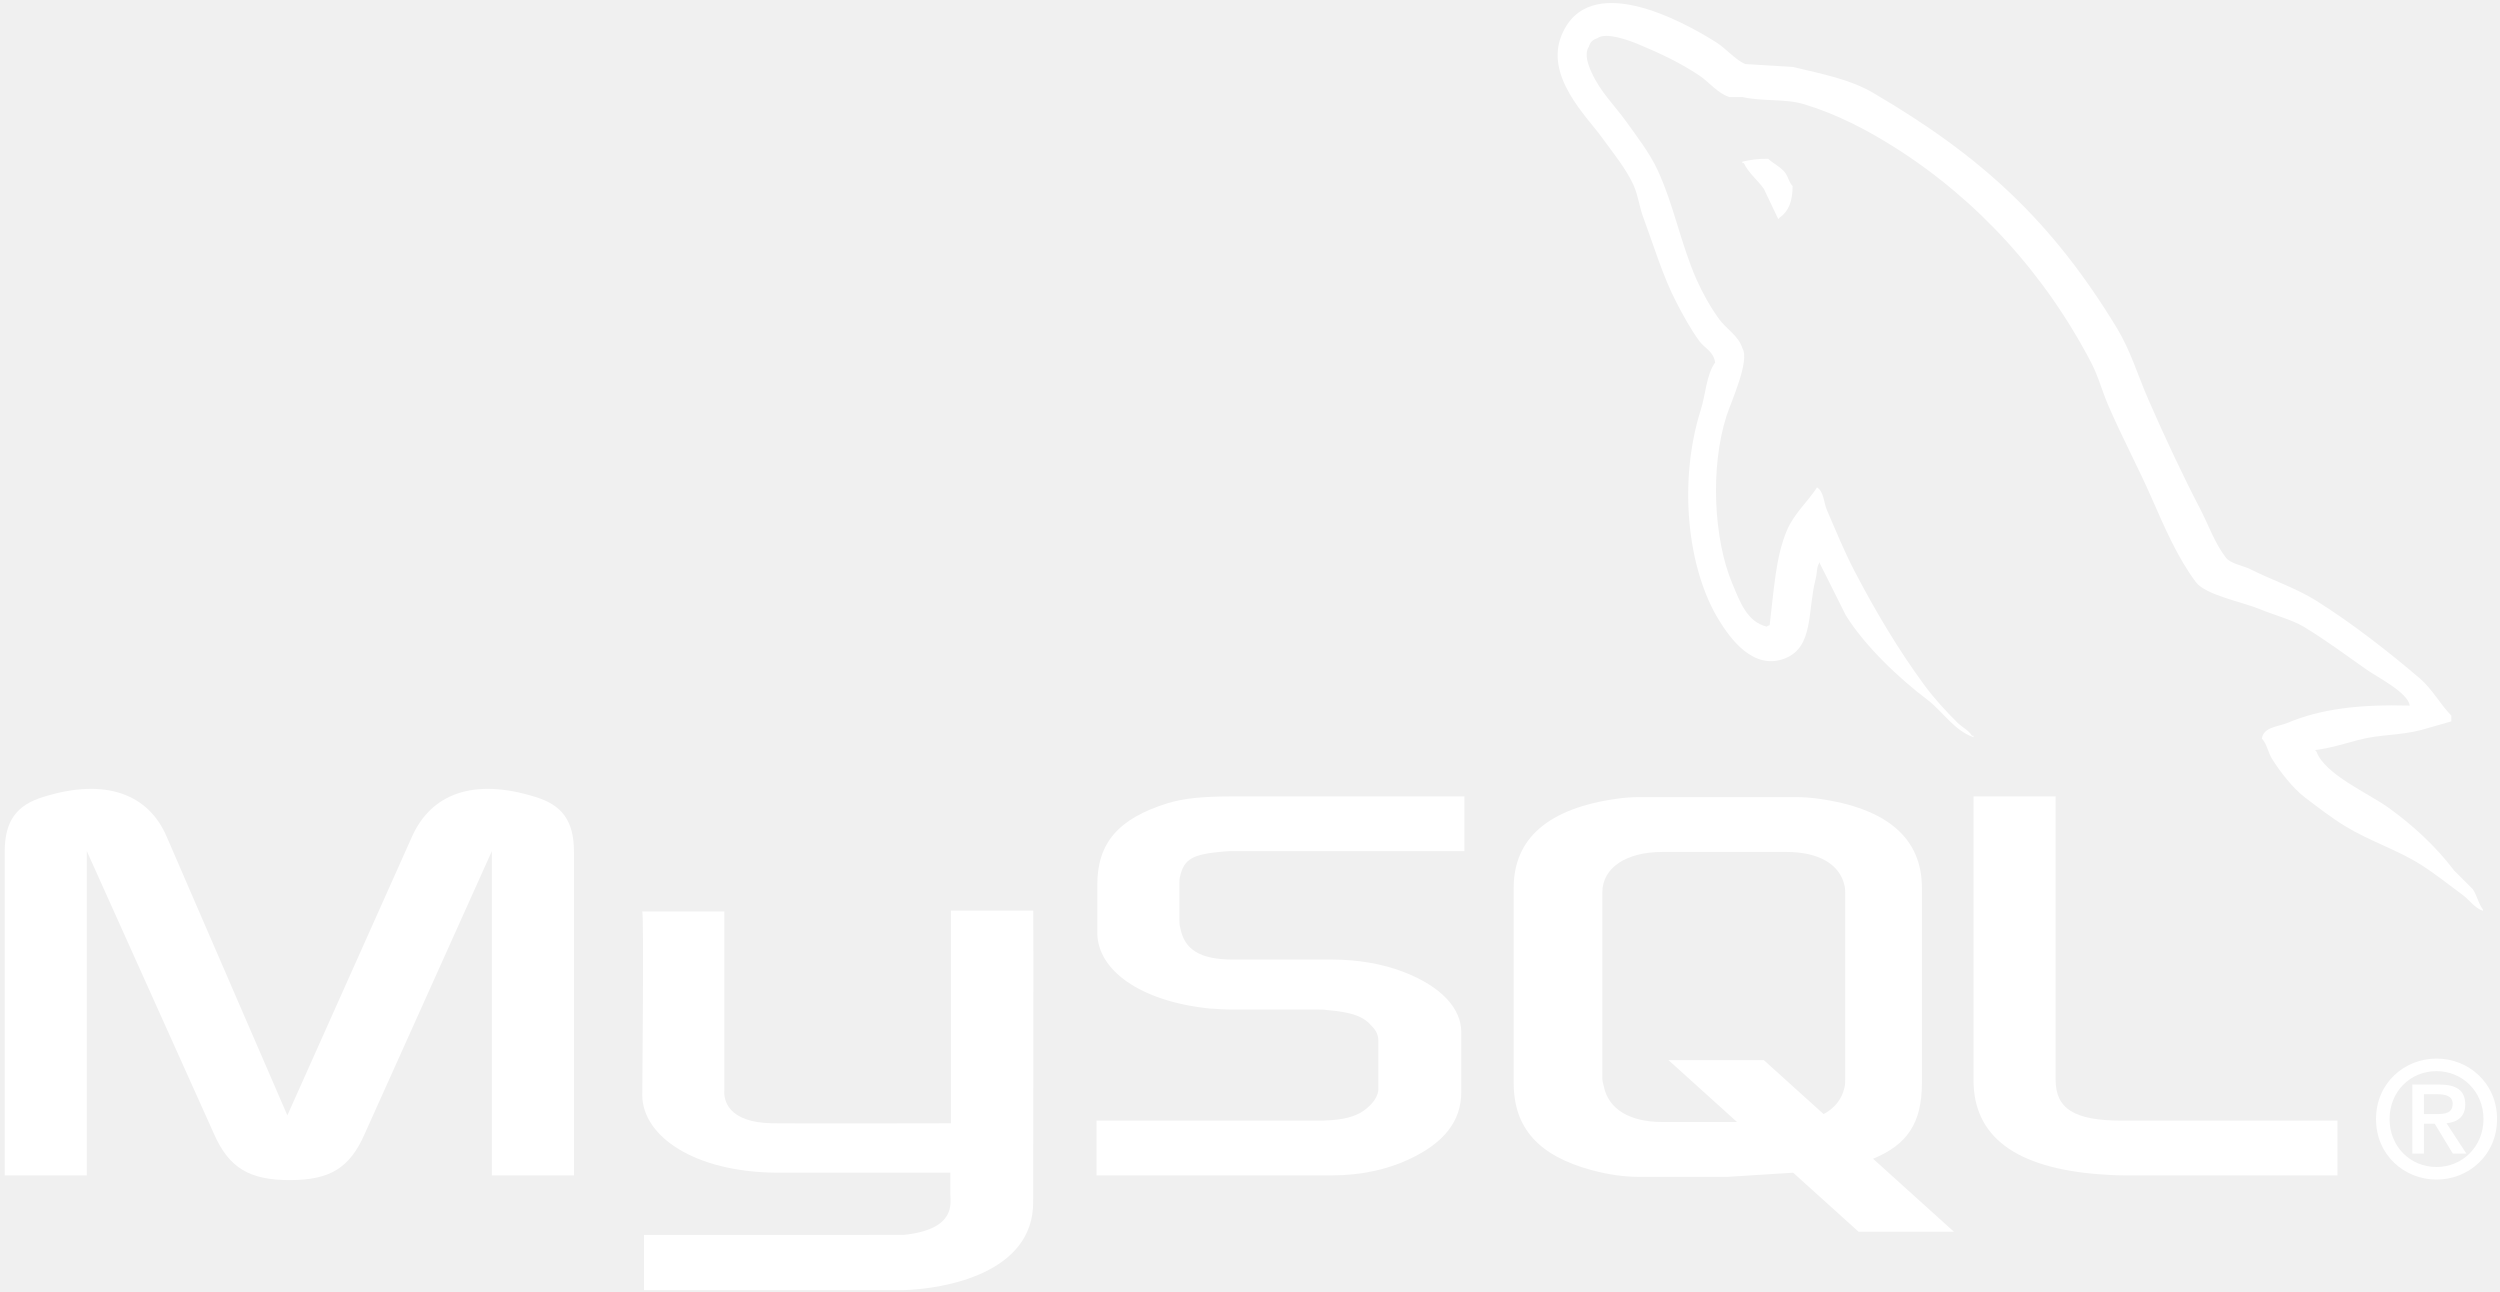
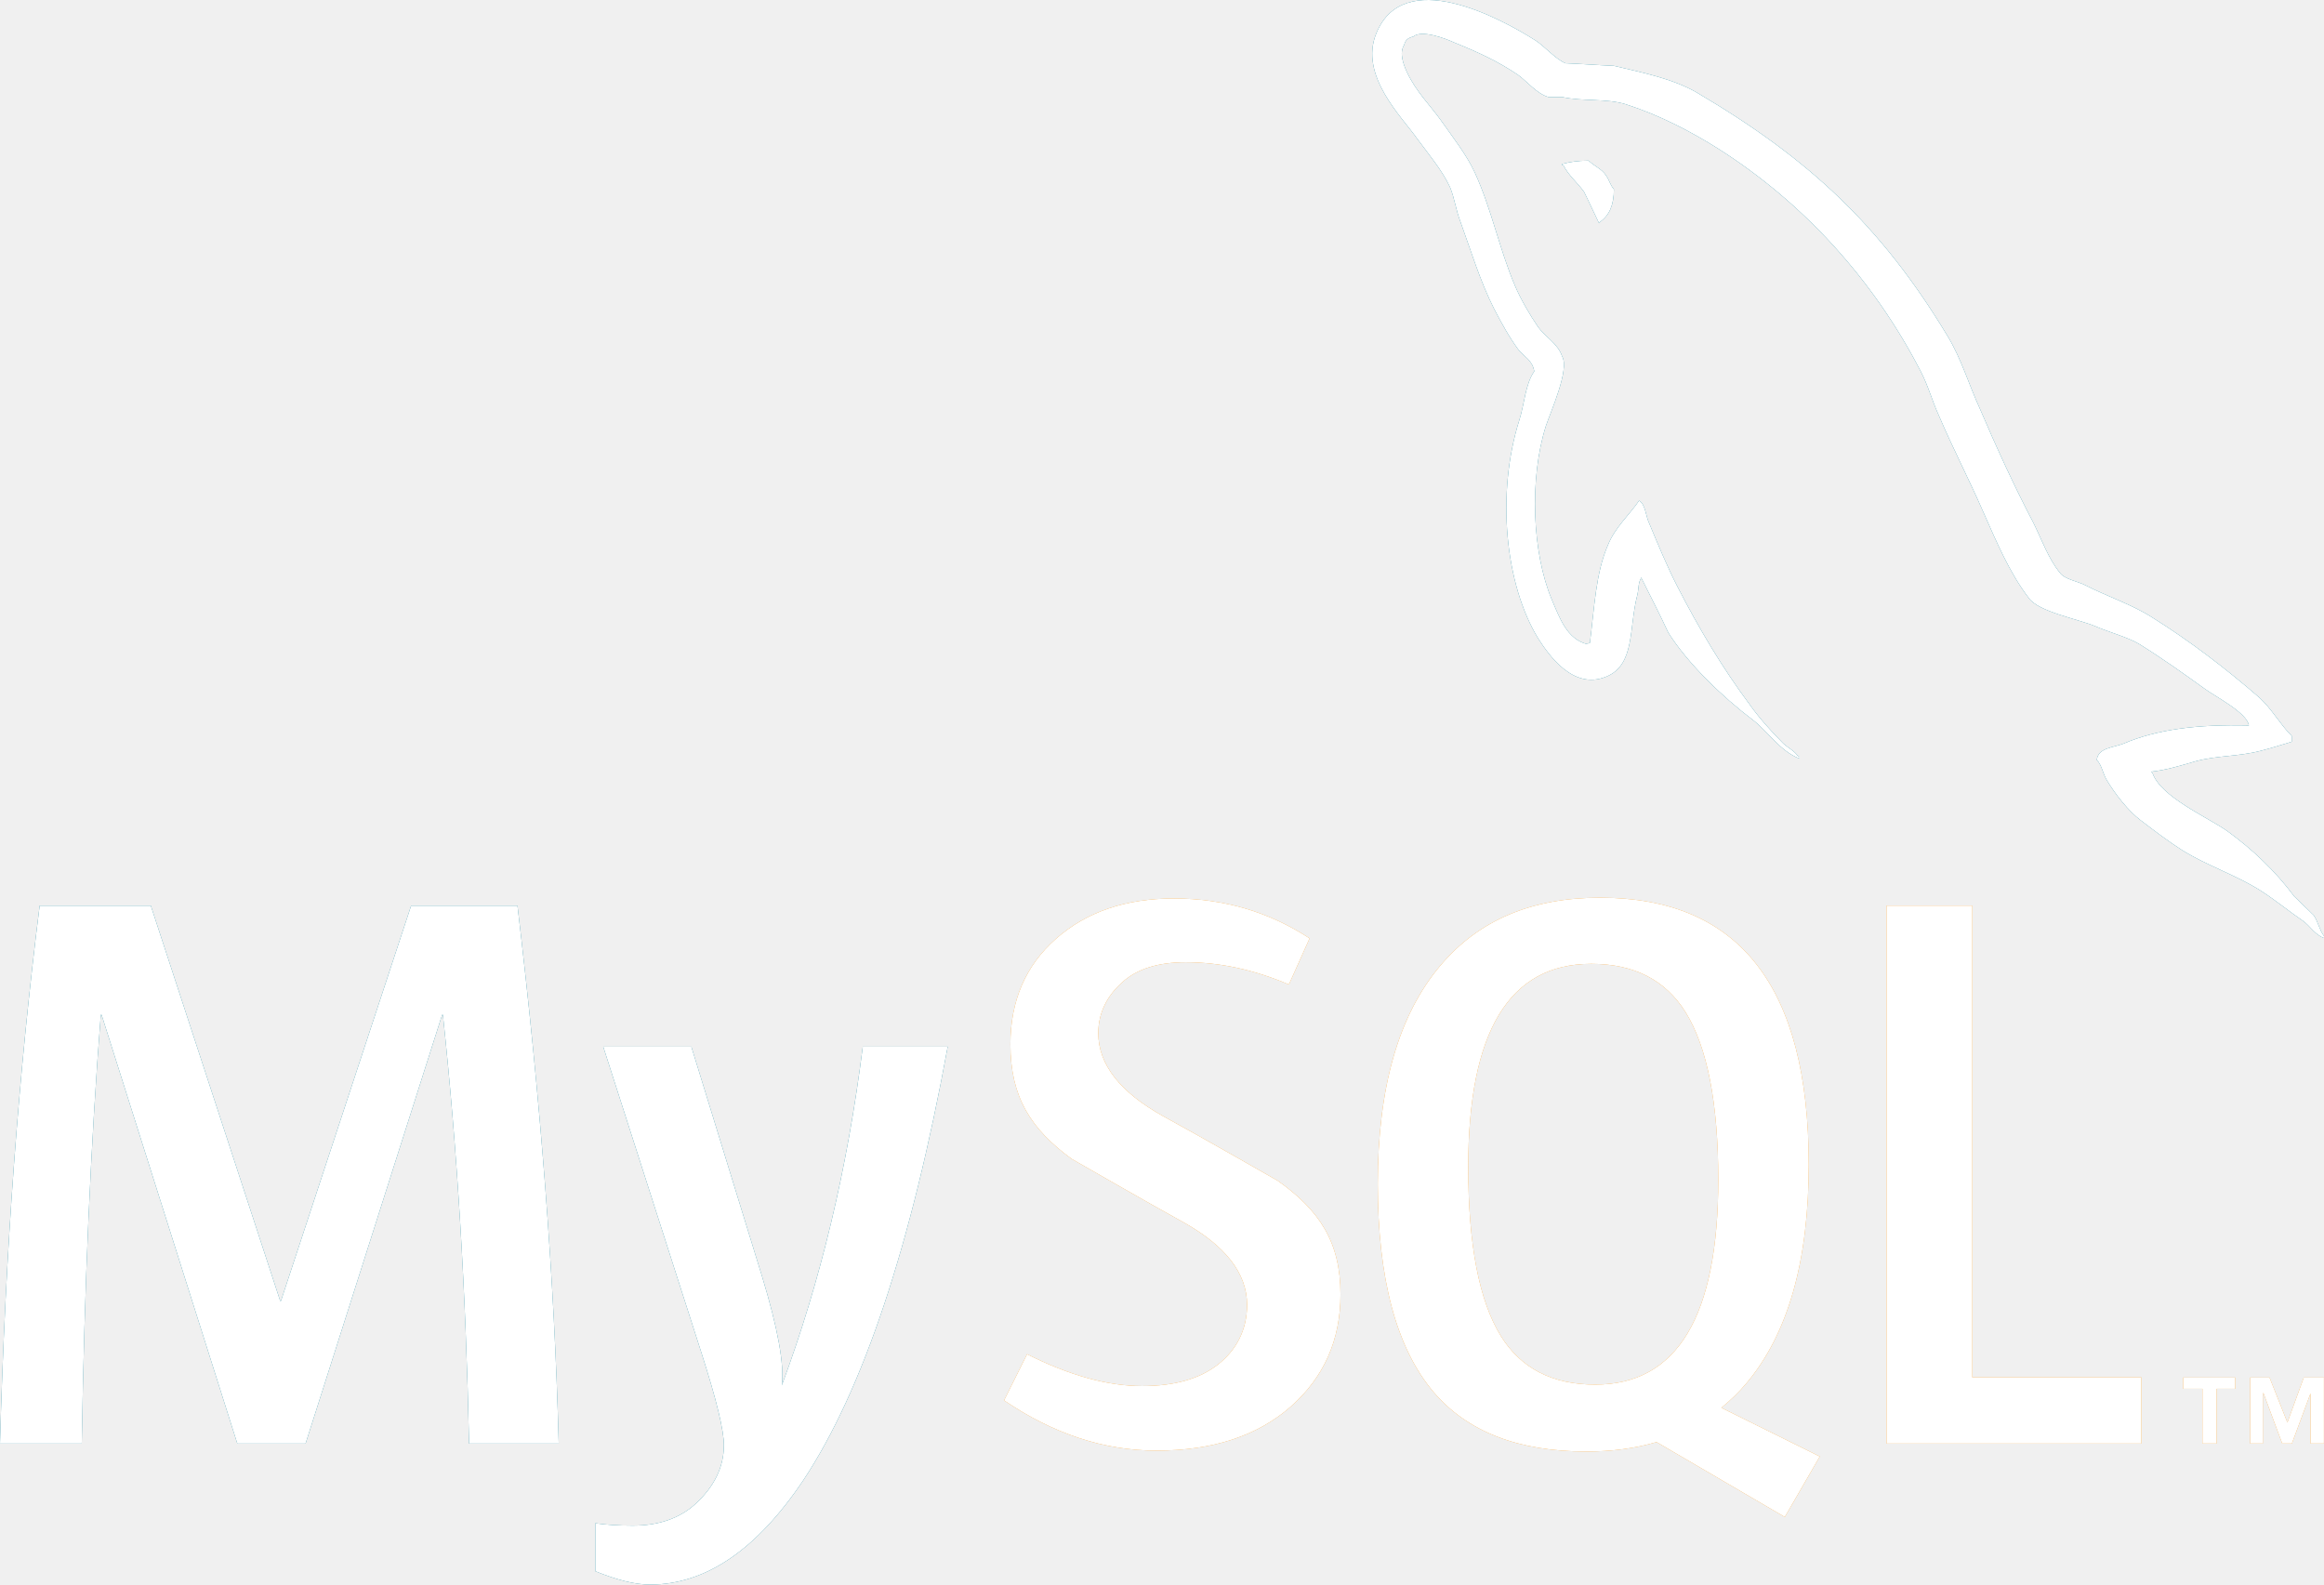
- <svg xmlns="http://www.w3.org/2000/svg" version="1.1" id="mysql" x="0px" y="0px" viewBox="0 0 391 202" enable-background="new 0 0 391 202" xml:space="preserve">
-   <path fill="#FFFFFF" d="M371.609,175.023c0,5.653,4.467,9.463,9.464,9.463s9.464-3.81,9.464-9.463s-4.467-9.463-9.464-9.463  S371.609,169.37,371.609,175.023z M388.417,175.023c0,4.289-3.28,7.496-7.344,7.496c-4.113,0-7.345-3.207-7.345-7.496  c0-4.291,3.231-7.496,7.345-7.496C385.137,167.527,388.417,170.732,388.417,175.023z M383.623,180.424h2.119l-3.104-4.744  c1.665-0.177,2.927-0.984,2.927-2.953c0-2.195-1.388-3.104-4.063-3.104h-4.215v10.801h1.817v-4.669h1.69L383.623,180.424z   M379.105,174.241v-3.104h2.094c1.086,0,2.397,0.202,2.397,1.465c0,1.513-1.186,1.64-2.549,1.64H379.105z" />
-   <path fill="#FFFFFF" d="M308.656,168.928c0,8.809,6.544,13.748,19.757,14.736c1.234,0.082,2.47,0.164,3.704,0.164h33.464v-8.561  H331.87c-7.532,0-10.372-1.895-10.372-6.422v-44.289h-12.842V168.928z" />
-   <path fill="#FFFFFF" d="M236.74,169.377v-30.521c0-7.754,5.445-12.457,16.209-13.942c1.113-0.164,2.352-0.247,3.465-0.247h24.376  c1.237,0,2.353,0.083,3.589,0.247c10.766,1.485,16.209,6.188,16.209,13.942v30.521c0,6.291-2.313,9.658-7.641,11.852l12.65,11.418  h-14.912l-10.233-9.237l-10.304,0.653h-13.734c-2.352,0-4.825-0.332-7.548-1.073C240.7,180.762,236.74,176.473,236.74,169.377z   M250.602,168.635c0,0.413,0.123,0.825,0.246,1.32c0.742,3.547,4.084,5.527,9.156,5.527h11.667l-10.717-9.676h14.911l9.347,8.438  c1.722-0.918,2.856-2.322,3.252-4.125c0.123-0.412,0.123-0.825,0.123-1.237v-29.285c0-0.33,0-0.742-0.123-1.156  c-0.743-3.299-4.084-5.195-9.032-5.195h-19.428c-5.691,0-9.402,2.475-9.402,6.352V168.635z" />
-   <path fill="#FFFFFF" d="M171.496,183.828h36.92c4.322,0,8.521-0.905,11.855-2.471c5.556-2.551,8.272-6.008,8.272-10.537v-9.383  c0-3.705-3.087-7.164-9.138-9.467c-3.211-1.236-7.162-1.895-10.99-1.895h-15.559c-5.185,0-7.655-1.564-8.272-5.021  c-0.124-0.412-0.124-0.742-0.124-1.152v-5.844c0-0.33,0-0.66,0.124-1.072c0.617-2.633,1.976-3.375,6.544-3.786  c0.371,0,0.864-0.083,1.235-0.083h36.674v-8.561h-36.057c-5.186,0-7.903,0.329-10.372,1.069c-7.656,2.388-10.99,6.175-10.99,12.761  v7.491c0,5.763,6.545,10.702,17.534,11.854c1.236,0.082,2.47,0.164,3.704,0.164h13.336c0.494,0,0.988,0,1.358,0.082  c4.075,0.33,5.804,1.07,7.039,2.553c0.74,0.74,0.987,1.482,0.987,2.305v7.491c0,0.905-0.617,2.059-1.852,3.046  c-1.111,0.988-2.964,1.646-5.434,1.813c-0.494,0-0.864,0.082-1.357,0.082h-35.439V183.828z" />
-   <path fill="#FFFFFF" d="M100.446,142.552h12.838v27.938c-0.12,1.518,0.487,5.08,7.522,5.191c3.589,0.055,27.7,0,27.925,0v-33.266  h12.868c0.059,0-0.013,45.364-0.012,45.557c0.071,11.188-13.882,13.618-20.313,13.807h-40.549v-8.639  c0.071,0,40.519,0.008,40.621-0.002c8.265-0.873,7.289-4.981,7.288-6.365v-3.367h-27.295c-12.699-0.117-20.786-5.659-20.886-12.035  C100.444,170.78,100.727,142.831,100.446,142.552z" />
-   <path fill="#FFFFFF" d="M0.738,183.828H13.58v-50.711l19.881,44.208c2.346,5.351,5.557,7.243,11.854,7.243  c6.298,0,9.385-1.893,11.731-7.243l19.88-44.208v50.711h12.843V133.2c0-4.938-1.977-7.327-6.051-8.562  c-9.755-3.046-16.3-0.412-19.264,6.174l-19.51,43.631l-18.893-43.631c-2.84-6.586-9.508-9.22-19.263-6.174  c-4.075,1.234-6.051,3.623-6.051,8.562V183.828z" />
-   <path fill="#FFFFFF" d="M276.545,24.833c-1.646-0.03-2.811,0.18-4.041,0.448c0,0.075,0,0.15,0,0.225c0.075,0,0.15,0,0.225,0  c0.785,1.613,2.172,2.651,3.143,4.041c0.748,1.571,1.496,3.143,2.245,4.713c0.073-0.074,0.149-0.149,0.224-0.224  c1.391-0.979,2.027-2.547,2.02-4.938c-0.557-0.586-0.639-1.321-1.121-2.021C278.596,26.146,277.354,25.616,276.545,24.833z" />
-   <path fill="#FFFFFF" d="M376.879,110.354c-7.894-0.214-13.924,0.521-19.079,2.694c-1.465,0.617-3.801,0.634-4.04,2.47  c0.805,0.844,0.93,2.104,1.57,3.142c1.23,1.992,3.309,4.661,5.163,6.062c2.025,1.528,4.114,3.165,6.286,4.489  c3.862,2.355,8.176,3.701,11.896,6.061c2.192,1.391,4.37,3.143,6.509,4.713c1.058,0.775,1.769,1.982,3.143,2.469  c0-0.074,0-0.148,0-0.224c-0.723-0.919-0.908-2.183-1.571-3.144c-0.972-0.972-1.945-1.944-2.918-2.918  c-2.853-3.787-6.475-7.112-10.325-9.875c-3.069-2.205-9.941-5.182-11.223-8.754c-0.075-0.076-0.149-0.15-0.225-0.226  c2.177-0.245,4.726-1.033,6.734-1.571c3.375-0.904,6.391-0.671,9.876-1.57c1.571-0.449,3.143-0.899,4.714-1.348  c0-0.3,0-0.598,0-0.898c-1.762-1.808-3.018-4.199-4.938-5.836c-5.026-4.279-10.513-8.556-16.161-12.121  c-3.133-1.978-7.005-3.263-10.325-4.938c-1.117-0.563-3.079-0.856-3.817-1.796c-1.743-2.224-2.693-5.042-4.038-7.632  c-2.818-5.426-5.585-11.352-8.081-17.06c-1.703-3.893-2.815-7.731-4.938-11.224c-10.192-16.757-21.163-26.871-38.157-36.813  c-3.617-2.114-7.971-2.949-12.572-4.04c-2.467-0.149-4.938-0.3-7.406-0.449c-1.508-0.63-3.075-2.474-4.489-3.367  c-5.63-3.557-20.071-11.293-24.241-1.122c-2.633,6.42,3.936,12.685,6.284,15.938c1.649,2.282,3.761,4.841,4.938,7.407  c0.774,1.687,0.908,3.378,1.572,5.163c1.631,4.396,3.051,9.18,5.161,13.243c1.067,2.056,2.243,4.222,3.593,6.061  c0.826,1.128,2.244,1.625,2.467,3.367c-1.385,1.939-1.465,4.95-2.243,7.407c-3.509,11.062-2.185,24.811,2.918,32.997  c1.565,2.513,5.254,7.903,10.325,5.836c4.436-1.807,3.445-7.406,4.714-12.346c0.286-1.12,0.11-1.943,0.673-2.693  c0,0.074,0,0.149,0,0.225c1.348,2.693,2.693,5.387,4.041,8.08c2.99,4.816,8.297,9.849,12.794,13.245  c2.332,1.762,4.168,4.807,7.183,5.836c0-0.074,0-0.148,0-0.225c-0.075,0-0.149,0-0.225,0c-0.584-0.911-1.498-1.288-2.244-2.02  c-1.757-1.723-3.71-3.863-5.163-5.836c-4.09-5.554-7.704-11.631-10.998-17.958c-1.573-3.021-2.939-6.354-4.266-9.428  c-0.511-1.186-0.505-2.978-1.57-3.592c-1.452,2.253-3.591,4.074-4.714,6.734c-1.796,4.252-2.027,9.438-2.693,14.814  c-0.394,0.141-0.219,0.044-0.449,0.224c-3.127-0.754-4.226-3.972-5.387-6.733c-2.938-6.982-3.484-18.226-0.898-26.263  c0.669-2.079,3.693-8.629,2.469-10.55c-0.584-1.917-2.512-3.025-3.591-4.49c-1.335-1.811-2.668-4.194-3.593-6.285  c-2.404-5.444-3.527-11.556-6.06-17.059c-1.21-2.631-3.257-5.293-4.938-7.632c-1.86-2.591-3.944-4.499-5.387-7.633  c-0.513-1.113-1.209-2.896-0.449-4.04c0.242-0.772,0.584-1.095,1.348-1.347c1.302-1.004,4.928,0.334,6.284,0.897  c3.6,1.495,6.604,2.919,9.653,4.938c1.463,0.971,2.943,2.848,4.713,3.367c0.673,0,1.347,0,2.02,0c3.16,0.727,6.7,0.226,9.652,1.122  c5.218,1.586,9.894,4.053,14.141,6.734c12.938,8.169,23.516,19.798,30.752,33.67c1.164,2.233,1.668,4.365,2.693,6.734  c2.068,4.777,4.675,9.693,6.732,14.365c2.055,4.661,4.057,9.365,6.959,13.244c1.527,2.039,7.422,3.133,10.102,4.265  c1.878,0.794,4.955,1.621,6.733,2.693c3.398,2.05,6.69,4.49,9.878,6.735C371.739,105.865,376.635,108.326,376.879,110.354z" />
+ <svg xmlns="http://www.w3.org/2000/svg" version="1.1" x="0px" y="0px" width="528px" height="360px" viewBox="0 0.001 528 360" enable-background="new 0 0.001 528 360" xml:space="preserve">
+   <g id="color">
+     <path fill="#00758F" d="M126.943,327.961h-20.372c-0.717-34.522-2.702-66.984-5.948-97.394h-0.18l-31.018,97.394H53.914   l-30.83-97.394h-0.182c-2.288,29.204-3.727,61.666-4.327,97.394H0c1.2-43.45,4.204-84.182,9.012-122.201h25.25l29.392,89.789h0.18   l29.572-89.789h24.16c5.29,44.528,8.414,85.271,9.374,122.201" />
+     <path fill="#00758F" d="M215.314,237.802c-8.296,45.192-19.239,78.032-32.821,98.52C171.909,352.109,160.316,360,147.691,360   c-3.365,0-7.516-1.018-12.44-3.04v-10.894c2.406,0.354,5.229,0.543,8.476,0.543c5.889,0,10.636-1.636,14.247-4.897   c4.324-3.973,6.488-8.44,6.488-13.391c0-3.381-1.688-10.319-5.049-20.814l-22.357-69.705h20.014l16.046,52.133   c3.605,11.836,5.109,20.099,4.507,24.809c8.777-23.534,14.908-49.183,18.396-76.941H215.314" />
+     <path fill="#F29111" d="M304.555,294.089c0,10.363-3.792,18.871-11.354,25.528c-7.567,6.627-17.732,9.949-30.461,9.949   c-11.906,0-23.445-3.823-34.622-11.41l5.229-10.495c9.618,4.826,18.323,7.236,26.139,7.236c7.329,0,13.068-1.638,17.219-4.874   c4.143-3.259,6.624-7.806,6.624-13.571c0-7.256-5.04-13.458-14.287-18.662c-8.538-4.703-25.601-14.522-25.601-14.522   c-9.245-6.771-13.88-14.035-13.88-26.006c0-9.899,3.456-17.898,10.36-23.987c6.919-6.1,15.847-9.151,26.778-9.151   c11.3,0,21.576,3.027,30.83,9.062l-4.701,10.487c-7.919-3.37-15.729-5.062-23.426-5.062c-6.247,0-11.062,1.506-14.418,4.535   c-3.375,3.003-5.461,6.867-5.461,11.578c0,7.235,5.15,13.515,14.659,18.817c8.645,4.706,26.125,14.717,26.125,14.717   C299.818,275.015,304.555,282.222,304.555,294.089" />
+     <path fill="#F29111" d="M340.974,303.517c-4.929-7.968-7.4-20.749-7.4-38.377c0-30.771,9.321-46.166,27.952-46.166   c9.74,0,16.89,3.683,21.461,11.04c4.925,7.969,7.394,20.641,7.394,38.021c0,31.018-9.319,46.533-27.95,46.533   C352.692,314.568,345.542,310.888,340.974,303.517 M413.461,330.91l-22.373-11.077c1.991-1.64,3.883-3.409,5.597-5.458   c9.499-11.212,14.252-27.805,14.252-49.776c0-40.428-15.809-60.652-47.423-60.652c-15.508,0-27.593,5.127-36.246,15.395   c-9.503,11.226-14.248,27.757-14.248,49.602c0,21.479,4.206,37.238,12.62,47.248c7.667,9.048,19.262,13.579,34.785,13.579   c5.792,0,11.104-0.716,15.934-2.147l29.137,17.021l7.944-13.735" />
+     <path fill="#F29111" d="M486.496,327.961h-57.879V205.76h19.476v107.169h38.403V327.961" />
+     <path fill="#F29111" d="M500.383,327.95h3.229v-12.435h4.222v-2.538h-11.837v2.538h4.387V327.95L500.383,327.95z M524.942,327.95   h3.039v-14.973h-4.575l-3.722,10.205l-4.055-10.205h-4.408v14.973h2.878v-11.396h0.164l4.246,11.396h2.192l4.24-11.396V327.95" />
+     <path fill="#00758F" d="M510.942,164.827c-11.772-0.296-20.886,0.884-28.532,4.135c-2.206,0.884-5.731,0.884-6.034,3.69   c1.185,1.179,1.325,3.098,2.364,4.728c1.759,2.953,4.841,6.934,7.642,9.007c3.09,2.363,6.178,4.718,9.416,6.784   c5.734,3.559,12.206,5.616,17.786,9.162c3.247,2.063,6.47,4.719,9.716,6.939c1.613,1.182,2.634,3.104,4.701,3.833v-0.446   c-1.037-1.325-1.326-3.245-2.35-4.73c-1.469-1.463-2.941-2.801-4.416-4.271c-4.267-5.759-9.567-10.773-15.29-14.908   c-4.711-3.256-15.01-7.687-16.914-13.134c0,0-0.154-0.156-0.298-0.302c3.236-0.3,7.064-1.483,10.152-2.379   c4.992-1.324,9.552-1.024,14.698-2.35c2.356-0.596,4.711-1.339,7.075-2.065v-1.337c-2.662-2.652-4.567-6.2-7.359-8.709   c-7.495-6.494-15.74-12.839-24.269-18.162c-4.565-2.954-10.447-4.863-15.305-7.38c-1.756-0.888-4.692-1.325-5.729-2.81   c-2.648-3.248-4.123-7.524-6.031-11.369c-4.262-8.112-8.388-17.116-12.057-25.693c-2.646-5.754-4.265-11.509-7.501-16.828   c-15.155-25.105-31.622-40.305-56.918-55.221c-5.441-3.104-11.91-4.432-18.818-6.057c-3.683-0.154-7.356-0.442-11.032-0.586   c-2.356-1.038-4.713-3.846-6.77-5.174c-8.386-5.313-29.996-16.827-36.178-1.621c-3.972,9.603,5.883,19.048,9.268,23.922   c2.498,3.392,5.738,7.237,7.494,11.071c1.031,2.511,1.327,5.173,2.36,7.827c2.351,6.495,4.553,13.732,7.648,19.789   c1.611,3.102,3.374,6.354,5.432,9.146c1.188,1.635,3.24,2.364,3.683,5.029c-2.051,2.95-2.21,7.378-3.386,11.072   c-5.291,16.686-3.237,37.355,4.267,49.608c2.348,3.691,7.943,11.814,15.444,8.707c6.618-2.653,5.147-11.07,7.058-18.447   c0.44-1.785,0.145-2.956,1.024-4.136v0.299c2.06,4.128,4.124,8.104,6.034,12.253c4.564,7.228,12.499,14.759,19.123,19.774   c3.52,2.668,6.317,7.237,10.728,8.868v-0.447h-0.289c-0.885-1.325-2.206-1.92-3.384-2.949c-2.646-2.658-5.581-5.909-7.648-8.86   c-6.175-8.266-11.624-17.425-16.465-26.873c-2.359-4.587-4.416-9.604-6.329-14.178c-0.879-1.763-0.879-4.428-2.354-5.313   c-2.213,3.245-5.439,6.054-7.055,10.029c-2.797,6.356-3.089,14.179-4.126,22.304c-0.585,0.154-0.29,0-0.585,0.293   c-4.7-1.179-6.318-6.052-8.088-10.172c-4.412-10.497-5.153-27.329-1.323-39.438c1.025-3.095,5.45-12.84,3.678-15.793   c-0.891-2.817-3.829-4.426-5.443-6.65c-1.907-2.804-3.979-6.341-5.288-9.448c-3.531-8.266-5.308-17.424-9.119-25.689   c-1.767-3.846-4.862-7.833-7.353-11.37c-2.8-3.987-5.887-6.792-8.095-11.511c-0.729-1.628-1.761-4.287-0.587-6.054   c0.288-1.183,0.885-1.628,2.064-1.925c1.899-1.624,7.349,0.439,9.257,1.325c5.445,2.209,10.005,4.288,14.557,7.383   c2.063,1.479,4.268,4.284,6.911,5.028h3.096c4.702,1.025,10.001,0.287,14.416,1.621c7.791,2.509,14.848,6.2,21.177,10.188   c19.259,12.256,35.144,29.683,45.875,50.498c1.767,3.392,2.511,6.496,4.123,10.032c3.091,7.25,6.919,14.632,10.001,21.712   c3.085,6.94,6.031,14.021,10.45,19.789c2.2,3.095,11.026,4.72,14.998,6.346c2.937,1.324,7.501,2.507,10.149,4.129   c5.001,3.095,9.99,6.645,14.704,10.045c2.346,1.773,9.703,5.46,10.146,8.418" />
+     <path fill="#00758F" d="M360.927,36.501c-2.494,0-4.253,0.303-6.028,0.741v0.297h0.284c1.188,2.356,3.25,3.994,4.708,6.057   c1.186,2.363,2.216,4.716,3.391,7.082c0.145-0.145,0.287-0.299,0.287-0.299c2.072-1.471,3.101-3.83,3.101-7.379   c-0.891-1.041-1.028-2.067-1.77-3.104C364.02,38.422,362.107,37.684,360.927,36.501" />
+   </g>
+   <g id="mask">
+     <path fill="#FFFFFF" d="M126.943,327.961h-20.372c-0.717-34.522-2.702-66.984-5.948-97.394h-0.18l-31.018,97.394H53.914   l-30.83-97.394h-0.182c-2.288,29.204-3.727,61.666-4.327,97.394H0c1.2-43.45,4.204-84.182,9.012-122.201h25.25l29.392,89.789h0.18   l29.572-89.789h24.16c5.29,44.528,8.414,85.271,9.374,122.201" />
+     <path fill="#FFFFFF" d="M215.314,237.802c-8.296,45.192-19.239,78.032-32.821,98.52C171.909,352.109,160.316,360,147.691,360   c-3.365,0-7.516-1.018-12.44-3.04v-10.894c2.406,0.354,5.229,0.543,8.476,0.543c5.889,0,10.636-1.636,14.247-4.897   c4.324-3.973,6.488-8.44,6.488-13.391c0-3.381-1.688-10.319-5.049-20.814l-22.357-69.705h20.014l16.046,52.133   c3.605,11.836,5.109,20.099,4.507,24.809c8.777-23.534,14.908-49.183,18.396-76.941H215.314" />
+     <path fill="#FFFFFF" d="M304.555,294.089c0,10.363-3.792,18.871-11.354,25.528c-7.567,6.627-17.732,9.949-30.461,9.949   c-11.906,0-23.445-3.823-34.622-11.41l5.229-10.495c9.618,4.826,18.323,7.236,26.139,7.236c7.329,0,13.068-1.638,17.219-4.874   c4.143-3.259,6.624-7.806,6.624-13.571c0-7.256-5.04-13.458-14.287-18.662c-8.538-4.703-25.601-14.522-25.601-14.522   c-9.245-6.771-13.88-14.035-13.88-26.006c0-9.899,3.456-17.898,10.36-23.987c6.919-6.1,15.847-9.151,26.778-9.151   c11.3,0,21.576,3.027,30.83,9.062l-4.701,10.487c-7.919-3.37-15.729-5.062-23.426-5.062c-6.247,0-11.062,1.506-14.418,4.535   c-3.375,3.003-5.461,6.867-5.461,11.578c0,7.235,5.15,13.515,14.659,18.817c8.645,4.706,26.125,14.717,26.125,14.717   C299.818,275.015,304.555,282.222,304.555,294.089" />
+     <path fill="#FFFFFF" d="M340.974,303.517c-4.929-7.968-7.4-20.749-7.4-38.377c0-30.771,9.321-46.166,27.952-46.166   c9.74,0,16.89,3.683,21.461,11.04c4.925,7.969,7.394,20.641,7.394,38.021c0,31.018-9.319,46.533-27.95,46.533   C352.692,314.568,345.542,310.888,340.974,303.517 M413.461,330.91l-22.373-11.077c1.991-1.64,3.883-3.409,5.597-5.458   c9.499-11.212,14.252-27.805,14.252-49.776c0-40.428-15.809-60.652-47.423-60.652c-15.508,0-27.593,5.127-36.246,15.395   c-9.503,11.226-14.248,27.757-14.248,49.602c0,21.479,4.206,37.238,12.62,47.248c7.667,9.048,19.262,13.579,34.785,13.579   c5.792,0,11.104-0.716,15.934-2.147l29.137,17.021l7.944-13.735" />
+     <path fill="#FFFFFF" d="M486.496,327.961h-57.879V205.76h19.476v107.169h38.403V327.961" />
+     <path fill="#FFFFFF" d="M500.383,327.95h3.229v-12.435h4.222v-2.538h-11.837v2.538h4.387V327.95L500.383,327.95z M524.942,327.95   h3.039v-14.973h-4.575l-3.722,10.205l-4.055-10.205h-4.408v14.973h2.878v-11.396h0.164l4.246,11.396h2.192l4.24-11.396V327.95" />
+     <path fill="#FFFFFF" d="M510.942,164.827c-11.772-0.296-20.886,0.884-28.532,4.135c-2.206,0.884-5.731,0.884-6.034,3.69   c1.185,1.179,1.325,3.098,2.364,4.728c1.759,2.953,4.841,6.934,7.642,9.007c3.09,2.363,6.178,4.718,9.416,6.784   c5.734,3.559,12.206,5.616,17.786,9.162c3.247,2.063,6.47,4.719,9.716,6.939c1.613,1.182,2.634,3.104,4.701,3.833v-0.446   c-1.037-1.325-1.326-3.245-2.35-4.73c-1.469-1.463-2.941-2.801-4.416-4.271c-4.267-5.759-9.567-10.773-15.29-14.908   c-4.711-3.256-15.01-7.687-16.914-13.134c0,0-0.154-0.156-0.298-0.302c3.236-0.3,7.064-1.483,10.152-2.379   c4.992-1.324,9.552-1.024,14.698-2.35c2.356-0.596,4.711-1.339,7.075-2.065v-1.337c-2.662-2.652-4.567-6.2-7.359-8.709   c-7.495-6.494-15.74-12.839-24.269-18.162c-4.565-2.954-10.447-4.863-15.305-7.38c-1.756-0.888-4.692-1.325-5.729-2.81   c-2.648-3.248-4.123-7.524-6.031-11.369c-4.262-8.112-8.388-17.116-12.057-25.693c-2.646-5.754-4.265-11.509-7.501-16.828   c-15.155-25.105-31.622-40.305-56.918-55.221c-5.441-3.104-11.91-4.432-18.818-6.057c-3.683-0.154-7.356-0.442-11.032-0.586   c-2.356-1.038-4.713-3.846-6.77-5.174c-8.386-5.313-29.996-16.827-36.178-1.621c-3.972,9.603,5.883,19.048,9.268,23.922   c2.498,3.392,5.738,7.237,7.494,11.071c1.031,2.511,1.327,5.173,2.36,7.827c2.351,6.495,4.553,13.732,7.648,19.789   c1.611,3.102,3.374,6.354,5.432,9.146c1.188,1.635,3.24,2.364,3.683,5.029c-2.051,2.95-2.21,7.378-3.386,11.072   c-5.291,16.686-3.237,37.355,4.267,49.608c2.348,3.691,7.943,11.814,15.444,8.707c6.618-2.653,5.147-11.07,7.058-18.447   c0.44-1.785,0.145-2.956,1.024-4.136v0.299c2.06,4.128,4.124,8.104,6.034,12.253c4.564,7.228,12.499,14.759,19.123,19.774   c3.52,2.668,6.317,7.237,10.728,8.868v-0.447h-0.289c-0.885-1.325-2.206-1.92-3.384-2.949c-2.646-2.658-5.581-5.909-7.648-8.86   c-6.175-8.266-11.624-17.425-16.465-26.873c-2.359-4.587-4.416-9.604-6.329-14.178c-0.879-1.763-0.879-4.428-2.354-5.313   c-2.213,3.245-5.439,6.054-7.055,10.029c-2.797,6.356-3.089,14.179-4.126,22.304c-0.585,0.154-0.29,0-0.585,0.293   c-4.7-1.179-6.318-6.052-8.088-10.172c-4.412-10.497-5.153-27.329-1.323-39.438c1.025-3.095,5.45-12.84,3.678-15.793   c-0.891-2.817-3.829-4.426-5.443-6.65c-1.907-2.804-3.979-6.341-5.288-9.448c-3.531-8.266-5.308-17.424-9.119-25.689   c-1.767-3.846-4.862-7.833-7.353-11.37c-2.8-3.987-5.887-6.792-8.095-11.511c-0.729-1.628-1.761-4.287-0.587-6.054   c0.288-1.183,0.885-1.628,2.064-1.925c1.899-1.624,7.349,0.439,9.257,1.325c5.445,2.209,10.005,4.288,14.557,7.383   c2.063,1.479,4.268,4.284,6.911,5.028h3.096c4.702,1.025,10.001,0.287,14.416,1.621c7.791,2.509,14.848,6.2,21.177,10.188   c19.259,12.256,35.144,29.683,45.875,50.498c1.767,3.392,2.511,6.496,4.123,10.032c3.091,7.25,6.919,14.632,10.001,21.712   c3.085,6.94,6.031,14.021,10.45,19.789c2.2,3.095,11.026,4.72,14.998,6.346c2.937,1.324,7.501,2.507,10.149,4.129   c5.001,3.095,9.99,6.645,14.704,10.045c2.346,1.773,9.703,5.46,10.146,8.418" />
+     <path fill="#FFFFFF" d="M360.927,36.501c-2.494,0-4.253,0.303-6.028,0.741v0.297h0.284c1.188,2.356,3.25,3.994,4.708,6.057   c1.186,2.363,2.216,4.716,3.391,7.082c0.145-0.145,0.287-0.299,0.287-0.299c2.072-1.471,3.101-3.83,3.101-7.379   c-0.891-1.041-1.028-2.067-1.77-3.104C364.02,38.422,362.107,37.684,360.927,36.501" />
+   </g>
</svg>
